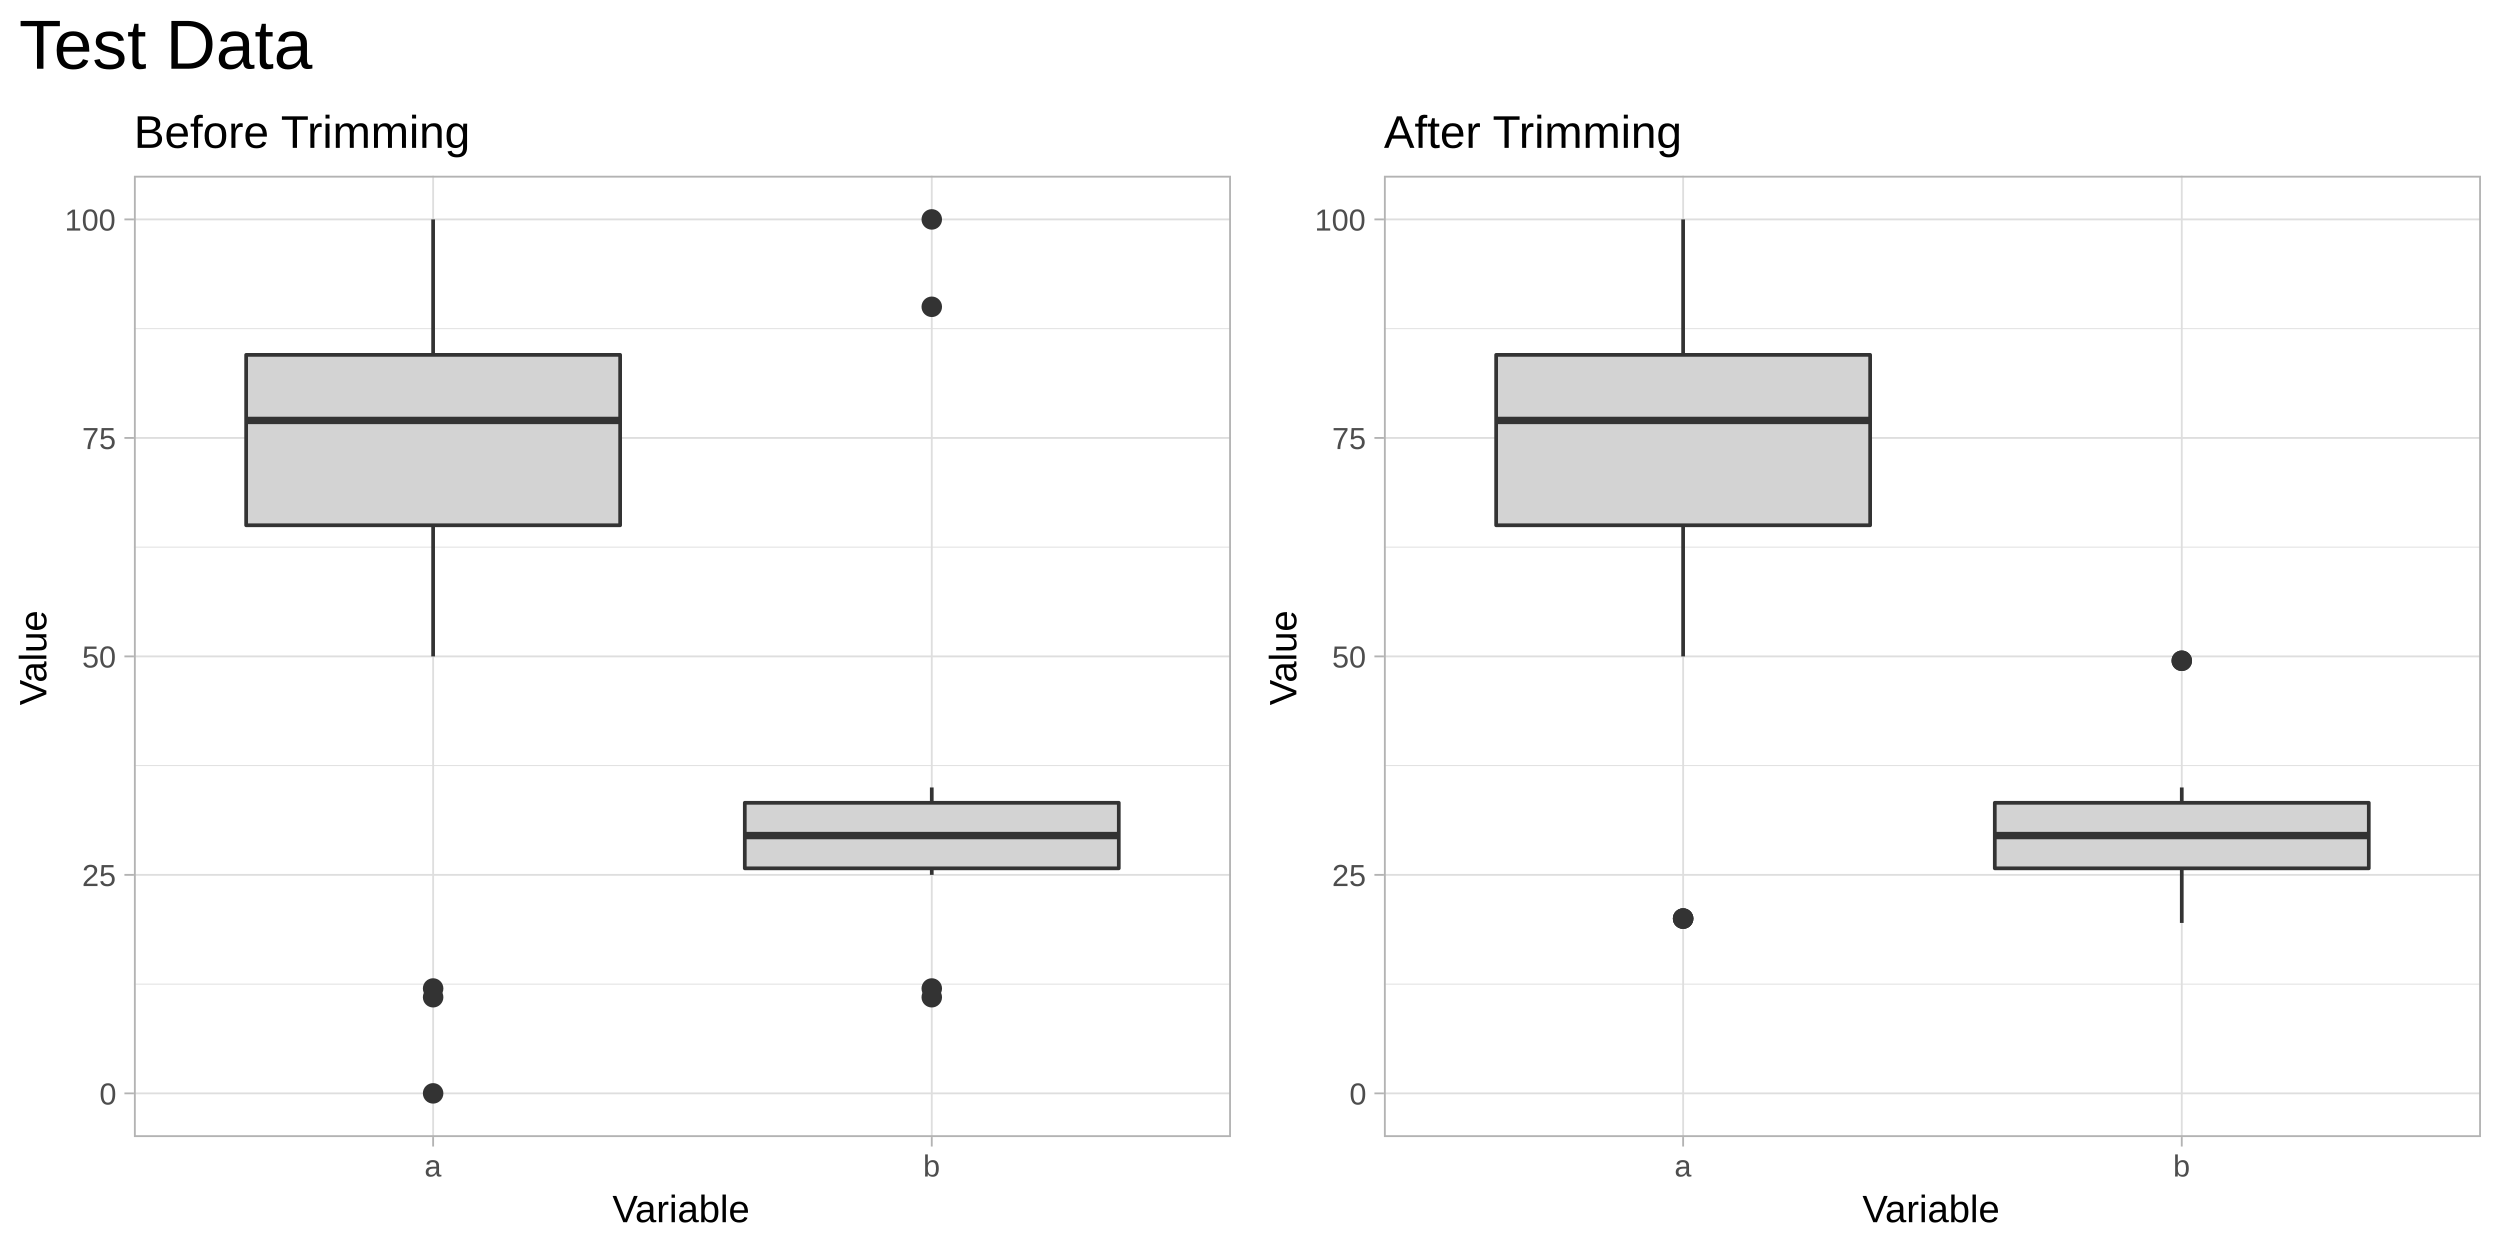
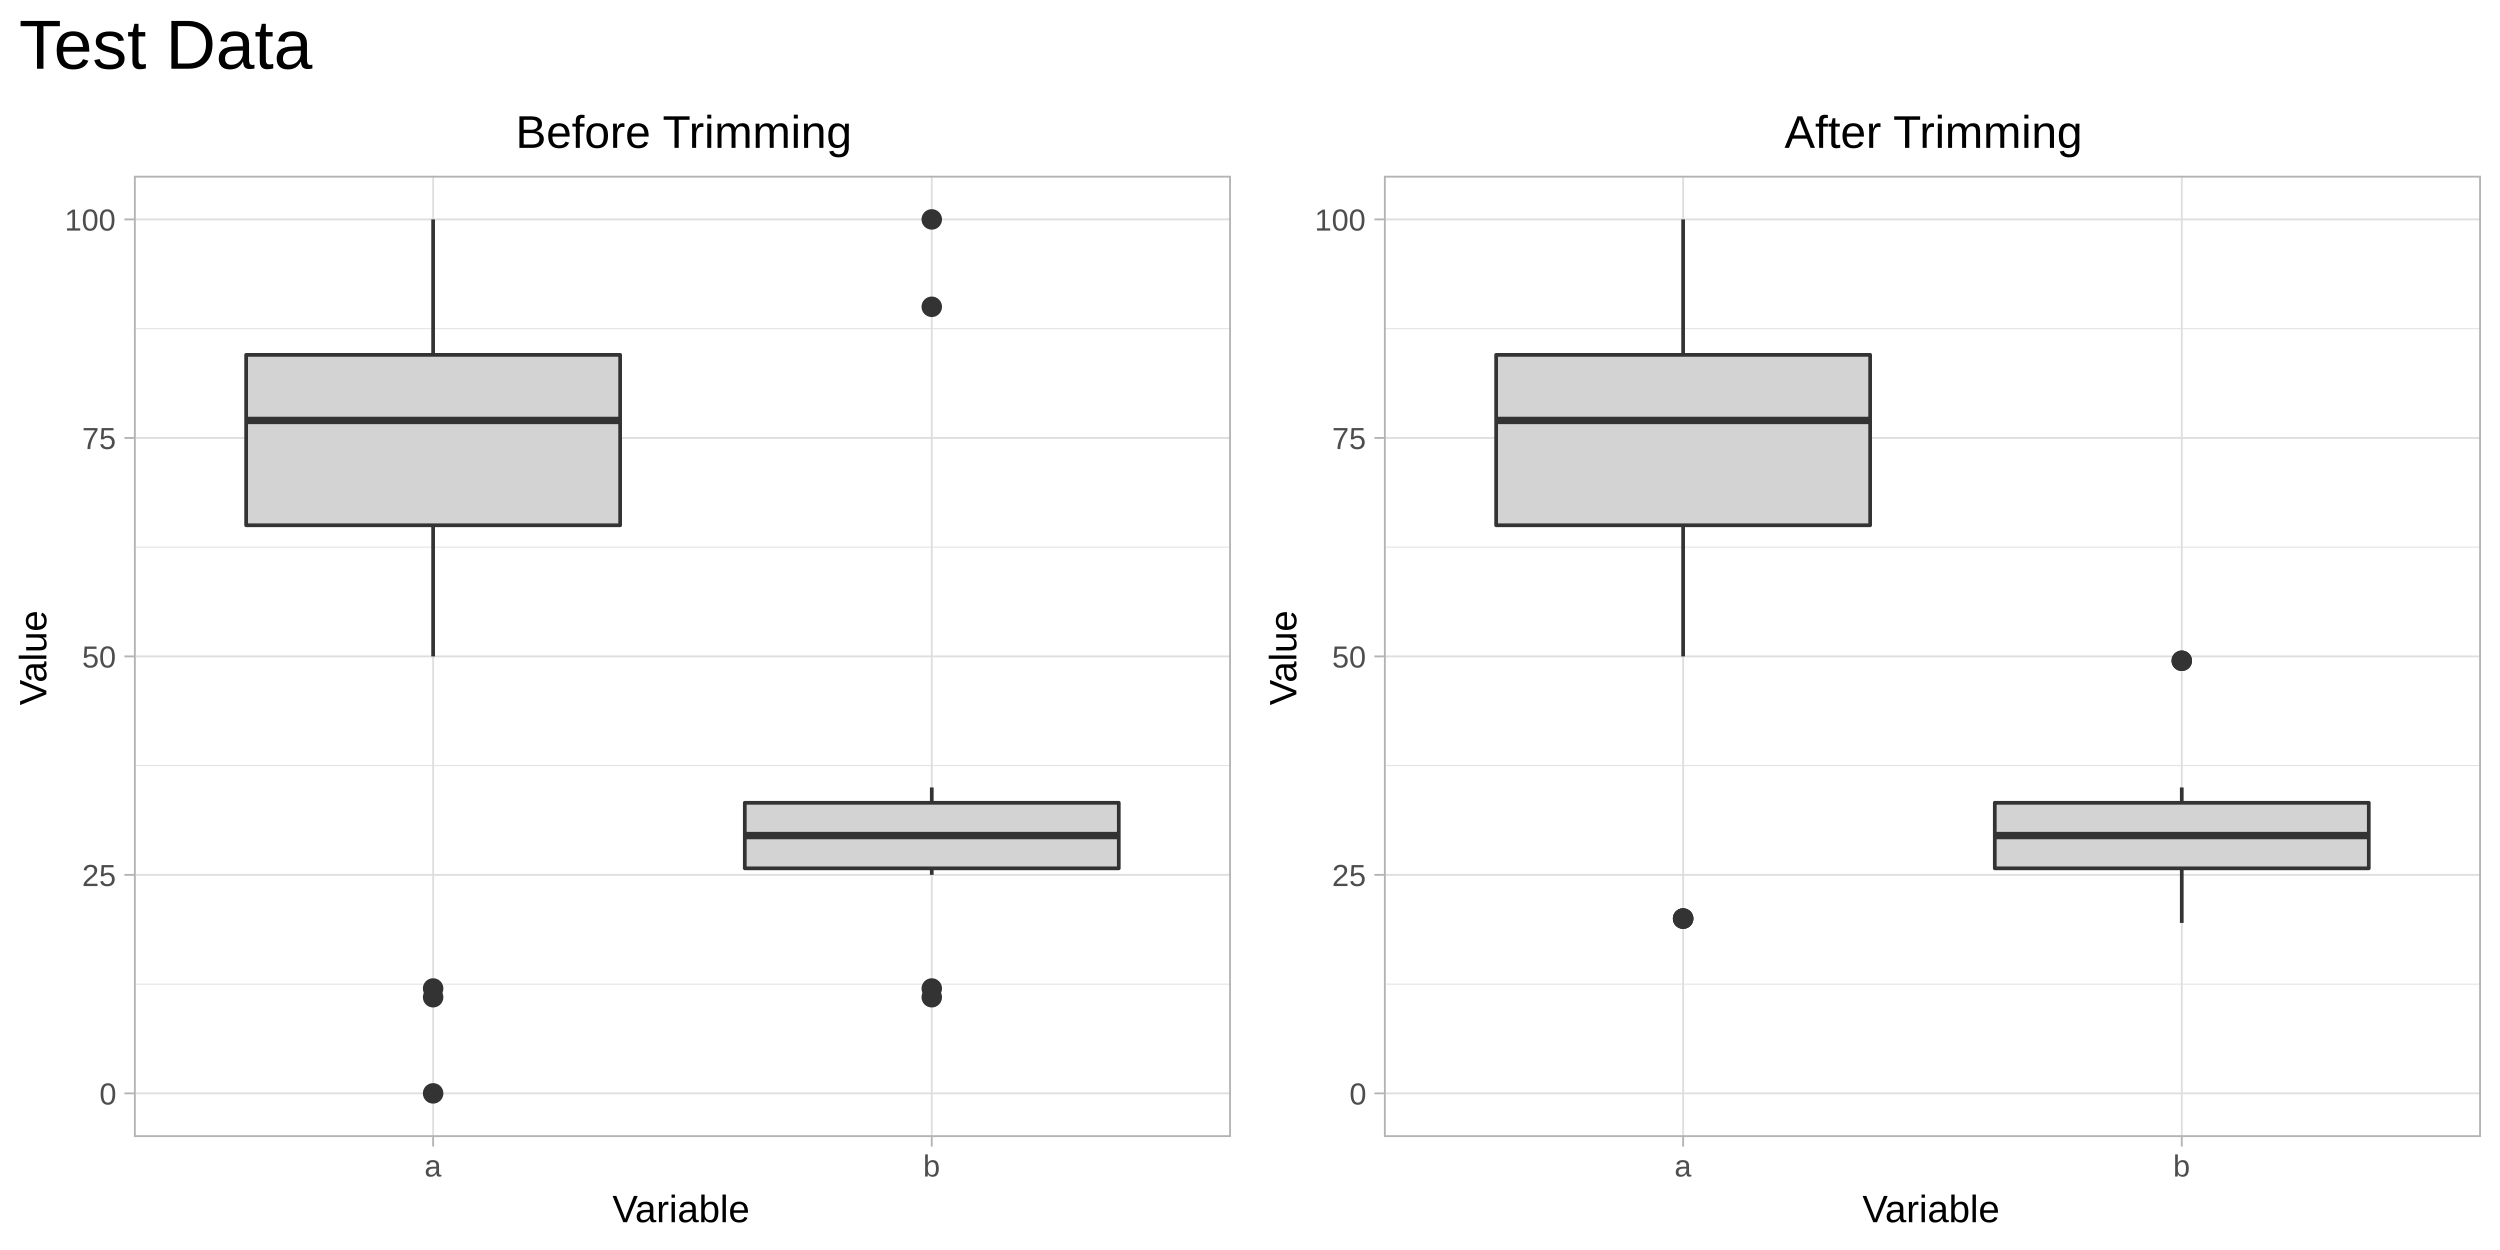
<svg xmlns="http://www.w3.org/2000/svg" viewBox="0 0 720.00 360.00">
  <defs>
    <style type="text/css">
    line, polyline, path, rect, circle {
      fill: none;
      stroke: #000000;
      stroke-linecap: round;
      stroke-linejoin: round;
      stroke-miterlimit: 10.00;
    }
  </style>
  </defs>
  <rect width="100%" height="100%" style="stroke: none; fill: #FFFFFF;" />
  <rect x="0.00" y="0.00" width="720.00" height="360.00" style="stroke-width: 1.07; stroke: #FFFFFF; fill: #FFFFFF;" />
  <defs>
    <clipPath id="cpMzguNTczfDM1NC41MjF8MzI3LjQ3NHw1MC42MDUz">
      <rect x="38.57" y="50.61" width="315.95" height="276.87" />
    </clipPath>
  </defs>
  <rect x="38.57" y="50.61" width="315.95" height="276.87" style="stroke-width: 1.07; stroke: none; fill: #FFFFFF;" clip-path="url(#cpMzguNTczfDM1NC41MjF8MzI3LjQ3NHw1MC42MDUz)" />
  <polyline points="38.57,283.43 354.52,283.43 " style="stroke-width: 0.27; stroke: #DEDEDE; stroke-linecap: butt;" clip-path="url(#cpMzguNTczfDM1NC41MjF8MzI3LjQ3NHw1MC42MDUz)" />
  <polyline points="38.57,220.50 354.52,220.50 " style="stroke-width: 0.27; stroke: #DEDEDE; stroke-linecap: butt;" clip-path="url(#cpMzguNTczfDM1NC41MjF8MzI3LjQ3NHw1MC42MDUz)" />
  <polyline points="38.57,157.58 354.52,157.58 " style="stroke-width: 0.27; stroke: #DEDEDE; stroke-linecap: butt;" clip-path="url(#cpMzguNTczfDM1NC41MjF8MzI3LjQ3NHw1MC42MDUz)" />
  <polyline points="38.57,94.65 354.52,94.65 " style="stroke-width: 0.27; stroke: #DEDEDE; stroke-linecap: butt;" clip-path="url(#cpMzguNTczfDM1NC41MjF8MzI3LjQ3NHw1MC42MDUz)" />
  <polyline points="38.57,314.89 354.52,314.89 " style="stroke-width: 0.53; stroke: #DEDEDE; stroke-linecap: butt;" clip-path="url(#cpMzguNTczfDM1NC41MjF8MzI3LjQ3NHw1MC42MDUz)" />
  <polyline points="38.57,251.96 354.52,251.96 " style="stroke-width: 0.53; stroke: #DEDEDE; stroke-linecap: butt;" clip-path="url(#cpMzguNTczfDM1NC41MjF8MzI3LjQ3NHw1MC42MDUz)" />
  <polyline points="38.57,189.04 354.52,189.04 " style="stroke-width: 0.53; stroke: #DEDEDE; stroke-linecap: butt;" clip-path="url(#cpMzguNTczfDM1NC41MjF8MzI3LjQ3NHw1MC42MDUz)" />
  <polyline points="38.57,126.12 354.52,126.12 " style="stroke-width: 0.53; stroke: #DEDEDE; stroke-linecap: butt;" clip-path="url(#cpMzguNTczfDM1NC41MjF8MzI3LjQ3NHw1MC42MDUz)" />
  <polyline points="38.57,63.19 354.52,63.19 " style="stroke-width: 0.53; stroke: #DEDEDE; stroke-linecap: butt;" clip-path="url(#cpMzguNTczfDM1NC41MjF8MzI3LjQ3NHw1MC42MDUz)" />
  <polyline points="124.74,327.47 124.74,50.61 " style="stroke-width: 0.53; stroke: #DEDEDE; stroke-linecap: butt;" clip-path="url(#cpMzguNTczfDM1NC41MjF8MzI3LjQ3NHw1MC42MDUz)" />
  <polyline points="268.35,327.47 268.35,50.61 " style="stroke-width: 0.53; stroke: #DEDEDE; stroke-linecap: butt;" clip-path="url(#cpMzguNTczfDM1NC41MjF8MzI3LjQ3NHw1MC42MDUz)" />
  <circle cx="124.74" cy="314.89" r="1.95pt" style="stroke-width: 0.71; stroke: #333333; fill: #333333;" clip-path="url(#cpMzguNTczfDM1NC41MjF8MzI3LjQ3NHw1MC42MDUz)" />
  <circle cx="124.74" cy="287.20" r="1.95pt" style="stroke-width: 0.71; stroke: #333333; fill: #333333;" clip-path="url(#cpMzguNTczfDM1NC41MjF8MzI3LjQ3NHw1MC42MDUz)" />
  <circle cx="124.74" cy="284.69" r="1.95pt" style="stroke-width: 0.71; stroke: #333333; fill: #333333;" clip-path="url(#cpMzguNTczfDM1NC41MjF8MzI3LjQ3NHw1MC42MDUz)" />
  <line x1="124.74" y1="102.20" x2="124.74" y2="63.19" style="stroke-width: 1.07; stroke: #333333; stroke-linecap: butt;" clip-path="url(#cpMzguNTczfDM1NC41MjF8MzI3LjQ3NHw1MC42MDUz)" />
  <line x1="124.74" y1="151.28" x2="124.74" y2="189.04" style="stroke-width: 1.07; stroke: #333333; stroke-linecap: butt;" clip-path="url(#cpMzguNTczfDM1NC41MjF8MzI3LjQ3NHw1MC42MDUz)" />
  <polyline points="70.89,102.20 70.89,151.28 178.60,151.28 178.60,102.20 70.89,102.20 " style="stroke-width: 1.07; stroke: #333333; fill: #D3D3D3;" clip-path="url(#cpMzguNTczfDM1NC41MjF8MzI3LjQ3NHw1MC42MDUz)" />
  <line x1="70.89" y1="121.08" x2="178.60" y2="121.08" style="stroke-width: 2.13; stroke: #333333; stroke-linecap: butt;" clip-path="url(#cpMzguNTczfDM1NC41MjF8MzI3LjQ3NHw1MC42MDUz)" />
  <circle cx="268.35" cy="287.20" r="1.95pt" style="stroke-width: 0.71; stroke: #333333; fill: #333333;" clip-path="url(#cpMzguNTczfDM1NC41MjF8MzI3LjQ3NHw1MC42MDUz)" />
  <circle cx="268.35" cy="284.69" r="1.95pt" style="stroke-width: 0.71; stroke: #333333; fill: #333333;" clip-path="url(#cpMzguNTczfDM1NC41MjF8MzI3LjQ3NHw1MC42MDUz)" />
  <circle cx="268.35" cy="63.19" r="1.95pt" style="stroke-width: 0.71; stroke: #333333; fill: #333333;" clip-path="url(#cpMzguNTczfDM1NC41MjF8MzI3LjQ3NHw1MC42MDUz)" />
  <circle cx="268.35" cy="88.36" r="1.95pt" style="stroke-width: 0.71; stroke: #333333; fill: #333333;" clip-path="url(#cpMzguNTczfDM1NC41MjF8MzI3LjQ3NHw1MC42MDUz)" />
  <line x1="268.35" y1="231.20" x2="268.35" y2="226.79" style="stroke-width: 1.07; stroke: #333333; stroke-linecap: butt;" clip-path="url(#cpMzguNTczfDM1NC41MjF8MzI3LjQ3NHw1MC42MDUz)" />
  <line x1="268.35" y1="250.08" x2="268.35" y2="251.96" style="stroke-width: 1.07; stroke: #333333; stroke-linecap: butt;" clip-path="url(#cpMzguNTczfDM1NC41MjF8MzI3LjQ3NHw1MC42MDUz)" />
  <polyline points="214.50,231.20 214.50,250.08 322.21,250.08 322.21,231.20 214.50,231.20 " style="stroke-width: 1.07; stroke: #333333; fill: #D3D3D3;" clip-path="url(#cpMzguNTczfDM1NC41MjF8MzI3LjQ3NHw1MC42MDUz)" />
  <line x1="214.50" y1="240.64" x2="322.21" y2="240.64" style="stroke-width: 2.13; stroke: #333333; stroke-linecap: butt;" clip-path="url(#cpMzguNTczfDM1NC41MjF8MzI3LjQ3NHw1MC42MDUz)" />
  <rect x="38.57" y="50.61" width="315.95" height="276.87" style="stroke-width: 1.07; stroke: #B3B3B3;" clip-path="url(#cpMzguNTczfDM1NC41MjF8MzI3LjQ3NHw1MC42MDUz)" />
  <defs>
    <clipPath id="cpMHw3MjB8MzYwfDA=">
      <rect x="0.00" y="0.00" width="720.00" height="360.00" />
    </clipPath>
  </defs>
  <defs>
    <clipPath id="cpMzk4LjU3M3w3MTQuNTIxfDMyNy40NzR8NTAuNjA1Mw==">
      <rect x="398.57" y="50.61" width="315.95" height="276.87" />
    </clipPath>
  </defs>
  <rect x="398.57" y="50.61" width="315.95" height="276.87" style="stroke-width: 1.07; stroke: none; fill: #FFFFFF;" clip-path="url(#cpMzk4LjU3M3w3MTQuNTIxfDMyNy40NzR8NTAuNjA1Mw==)" />
  <polyline points="398.57,283.43 714.52,283.43 " style="stroke-width: 0.27; stroke: #DEDEDE; stroke-linecap: butt;" clip-path="url(#cpMzk4LjU3M3w3MTQuNTIxfDMyNy40NzR8NTAuNjA1Mw==)" />
  <polyline points="398.57,220.50 714.52,220.50 " style="stroke-width: 0.27; stroke: #DEDEDE; stroke-linecap: butt;" clip-path="url(#cpMzk4LjU3M3w3MTQuNTIxfDMyNy40NzR8NTAuNjA1Mw==)" />
  <polyline points="398.57,157.58 714.52,157.58 " style="stroke-width: 0.27; stroke: #DEDEDE; stroke-linecap: butt;" clip-path="url(#cpMzk4LjU3M3w3MTQuNTIxfDMyNy40NzR8NTAuNjA1Mw==)" />
  <polyline points="398.57,94.65 714.52,94.65 " style="stroke-width: 0.27; stroke: #DEDEDE; stroke-linecap: butt;" clip-path="url(#cpMzk4LjU3M3w3MTQuNTIxfDMyNy40NzR8NTAuNjA1Mw==)" />
  <polyline points="398.57,314.89 714.52,314.89 " style="stroke-width: 0.53; stroke: #DEDEDE; stroke-linecap: butt;" clip-path="url(#cpMzk4LjU3M3w3MTQuNTIxfDMyNy40NzR8NTAuNjA1Mw==)" />
  <polyline points="398.57,251.96 714.52,251.96 " style="stroke-width: 0.53; stroke: #DEDEDE; stroke-linecap: butt;" clip-path="url(#cpMzk4LjU3M3w3MTQuNTIxfDMyNy40NzR8NTAuNjA1Mw==)" />
  <polyline points="398.57,189.04 714.52,189.04 " style="stroke-width: 0.53; stroke: #DEDEDE; stroke-linecap: butt;" clip-path="url(#cpMzk4LjU3M3w3MTQuNTIxfDMyNy40NzR8NTAuNjA1Mw==)" />
  <polyline points="398.57,126.12 714.52,126.12 " style="stroke-width: 0.53; stroke: #DEDEDE; stroke-linecap: butt;" clip-path="url(#cpMzk4LjU3M3w3MTQuNTIxfDMyNy40NzR8NTAuNjA1Mw==)" />
  <polyline points="398.57,63.19 714.52,63.19 " style="stroke-width: 0.53; stroke: #DEDEDE; stroke-linecap: butt;" clip-path="url(#cpMzk4LjU3M3w3MTQuNTIxfDMyNy40NzR8NTAuNjA1Mw==)" />
  <polyline points="484.74,327.47 484.74,50.61 " style="stroke-width: 0.53; stroke: #DEDEDE; stroke-linecap: butt;" clip-path="url(#cpMzk4LjU3M3w3MTQuNTIxfDMyNy40NzR8NTAuNjA1Mw==)" />
  <polyline points="628.35,327.47 628.35,50.61 " style="stroke-width: 0.53; stroke: #DEDEDE; stroke-linecap: butt;" clip-path="url(#cpMzk4LjU3M3w3MTQuNTIxfDMyNy40NzR8NTAuNjA1Mw==)" />
  <circle cx="484.74" cy="264.55" r="1.95pt" style="stroke-width: 0.71; stroke: #333333; fill: #333333;" clip-path="url(#cpMzk4LjU3M3w3MTQuNTIxfDMyNy40NzR8NTAuNjA1Mw==)" />
  <circle cx="484.74" cy="264.55" r="1.95pt" style="stroke-width: 0.71; stroke: #333333; fill: #333333;" clip-path="url(#cpMzk4LjU3M3w3MTQuNTIxfDMyNy40NzR8NTAuNjA1Mw==)" />
  <circle cx="484.74" cy="264.55" r="1.95pt" style="stroke-width: 0.71; stroke: #333333; fill: #333333;" clip-path="url(#cpMzk4LjU3M3w3MTQuNTIxfDMyNy40NzR8NTAuNjA1Mw==)" />
  <line x1="484.74" y1="102.20" x2="484.74" y2="63.19" style="stroke-width: 1.07; stroke: #333333; stroke-linecap: butt;" clip-path="url(#cpMzk4LjU3M3w3MTQuNTIxfDMyNy40NzR8NTAuNjA1Mw==)" />
  <line x1="484.74" y1="151.28" x2="484.74" y2="189.04" style="stroke-width: 1.07; stroke: #333333; stroke-linecap: butt;" clip-path="url(#cpMzk4LjU3M3w3MTQuNTIxfDMyNy40NzR8NTAuNjA1Mw==)" />
  <polyline points="430.89,102.20 430.89,151.28 538.60,151.28 538.60,102.20 430.89,102.20 " style="stroke-width: 1.07; stroke: #333333; fill: #D3D3D3;" clip-path="url(#cpMzk4LjU3M3w3MTQuNTIxfDMyNy40NzR8NTAuNjA1Mw==)" />
  <line x1="430.89" y1="121.08" x2="538.60" y2="121.08" style="stroke-width: 2.13; stroke: #333333; stroke-linecap: butt;" clip-path="url(#cpMzk4LjU3M3w3MTQuNTIxfDMyNy40NzR8NTAuNjA1Mw==)" />
  <circle cx="628.35" cy="190.30" r="1.95pt" style="stroke-width: 0.71; stroke: #333333; fill: #333333;" clip-path="url(#cpMzk4LjU3M3w3MTQuNTIxfDMyNy40NzR8NTAuNjA1Mw==)" />
  <circle cx="628.35" cy="190.30" r="1.95pt" style="stroke-width: 0.71; stroke: #333333; fill: #333333;" clip-path="url(#cpMzk4LjU3M3w3MTQuNTIxfDMyNy40NzR8NTAuNjA1Mw==)" />
  <line x1="628.35" y1="231.20" x2="628.35" y2="226.79" style="stroke-width: 1.07; stroke: #333333; stroke-linecap: butt;" clip-path="url(#cpMzk4LjU3M3w3MTQuNTIxfDMyNy40NzR8NTAuNjA1Mw==)" />
  <line x1="628.35" y1="250.08" x2="628.35" y2="265.81" style="stroke-width: 1.07; stroke: #333333; stroke-linecap: butt;" clip-path="url(#cpMzk4LjU3M3w3MTQuNTIxfDMyNy40NzR8NTAuNjA1Mw==)" />
  <polyline points="574.50,231.20 574.50,250.08 682.21,250.08 682.21,231.20 574.50,231.20 " style="stroke-width: 1.07; stroke: #333333; fill: #D3D3D3;" clip-path="url(#cpMzk4LjU3M3w3MTQuNTIxfDMyNy40NzR8NTAuNjA1Mw==)" />
  <line x1="574.50" y1="240.64" x2="682.21" y2="240.64" style="stroke-width: 2.13; stroke: #333333; stroke-linecap: butt;" clip-path="url(#cpMzk4LjU3M3w3MTQuNTIxfDMyNy40NzR8NTAuNjA1Mw==)" />
  <rect x="398.57" y="50.61" width="315.95" height="276.87" style="stroke-width: 1.07; stroke: #B3B3B3;" clip-path="url(#cpMzk4LjU3M3w3MTQuNTIxfDMyNy40NzR8NTAuNjA1Mw==)" />
  <defs>
    <clipPath id="cpMHw3MjB8MzYwfDA=">
      <rect x="0.00" y="0.00" width="720.00" height="360.00" />
    </clipPath>
  </defs>
  <g clip-path="url(#cpMHw3MjB8MzYwfDA=)">
    <text x="28.64" y="318.11" style="font-size: 8.80px; fill: #4D4D4D; font-family: Arial;" textLength="5.01px" lengthAdjust="spacingAndGlyphs">0</text>
  </g>
  <g clip-path="url(#cpMHw3MjB8MzYwfDA=)">
    <text x="23.63" y="255.18" style="font-size: 8.80px; fill: #4D4D4D; font-family: Arial;" textLength="10.01px" lengthAdjust="spacingAndGlyphs">25</text>
  </g>
  <g clip-path="url(#cpMHw3MjB8MzYwfDA=)">
    <text x="23.63" y="192.26" style="font-size: 8.80px; fill: #4D4D4D; font-family: Arial;" textLength="10.01px" lengthAdjust="spacingAndGlyphs">50</text>
  </g>
  <g clip-path="url(#cpMHw3MjB8MzYwfDA=)">
    <text x="23.63" y="129.33" style="font-size: 8.80px; fill: #4D4D4D; font-family: Arial;" textLength="10.01px" lengthAdjust="spacingAndGlyphs">75</text>
  </g>
  <g clip-path="url(#cpMHw3MjB8MzYwfDA=)">
    <text x="18.63" y="66.41" style="font-size: 8.80px; fill: #4D4D4D; font-family: Arial;" textLength="15.02px" lengthAdjust="spacingAndGlyphs">100</text>
  </g>
  <polyline points="35.83,314.89 38.57,314.89 " style="stroke-width: 0.53; stroke: #B3B3B3; stroke-linecap: butt;" clip-path="url(#cpMHw3MjB8MzYwfDA=)" />
  <polyline points="35.83,251.96 38.57,251.96 " style="stroke-width: 0.53; stroke: #B3B3B3; stroke-linecap: butt;" clip-path="url(#cpMHw3MjB8MzYwfDA=)" />
  <polyline points="35.83,189.04 38.57,189.04 " style="stroke-width: 0.53; stroke: #B3B3B3; stroke-linecap: butt;" clip-path="url(#cpMHw3MjB8MzYwfDA=)" />
  <polyline points="35.83,126.12 38.57,126.12 " style="stroke-width: 0.53; stroke: #B3B3B3; stroke-linecap: butt;" clip-path="url(#cpMHw3MjB8MzYwfDA=)" />
  <polyline points="35.83,63.19 38.57,63.19 " style="stroke-width: 0.53; stroke: #B3B3B3; stroke-linecap: butt;" clip-path="url(#cpMHw3MjB8MzYwfDA=)" />
  <g clip-path="url(#cpMHw3MjB8MzYwfDA=)">
    <text x="388.64" y="318.11" style="font-size: 8.80px; fill: #4D4D4D; font-family: Arial;" textLength="5.01px" lengthAdjust="spacingAndGlyphs">0</text>
  </g>
  <g clip-path="url(#cpMHw3MjB8MzYwfDA=)">
    <text x="383.63" y="255.18" style="font-size: 8.80px; fill: #4D4D4D; font-family: Arial;" textLength="10.01px" lengthAdjust="spacingAndGlyphs">25</text>
  </g>
  <g clip-path="url(#cpMHw3MjB8MzYwfDA=)">
    <text x="383.63" y="192.26" style="font-size: 8.80px; fill: #4D4D4D; font-family: Arial;" textLength="10.01px" lengthAdjust="spacingAndGlyphs">50</text>
  </g>
  <g clip-path="url(#cpMHw3MjB8MzYwfDA=)">
    <text x="383.63" y="129.33" style="font-size: 8.80px; fill: #4D4D4D; font-family: Arial;" textLength="10.01px" lengthAdjust="spacingAndGlyphs">75</text>
  </g>
  <g clip-path="url(#cpMHw3MjB8MzYwfDA=)">
    <text x="378.63" y="66.41" style="font-size: 8.80px; fill: #4D4D4D; font-family: Arial;" textLength="15.02px" lengthAdjust="spacingAndGlyphs">100</text>
  </g>
  <polyline points="395.83,314.89 398.57,314.89 " style="stroke-width: 0.53; stroke: #B3B3B3; stroke-linecap: butt;" clip-path="url(#cpMHw3MjB8MzYwfDA=)" />
  <polyline points="395.83,251.96 398.57,251.96 " style="stroke-width: 0.53; stroke: #B3B3B3; stroke-linecap: butt;" clip-path="url(#cpMHw3MjB8MzYwfDA=)" />
  <polyline points="395.83,189.04 398.57,189.04 " style="stroke-width: 0.53; stroke: #B3B3B3; stroke-linecap: butt;" clip-path="url(#cpMHw3MjB8MzYwfDA=)" />
  <polyline points="395.83,126.12 398.57,126.12 " style="stroke-width: 0.53; stroke: #B3B3B3; stroke-linecap: butt;" clip-path="url(#cpMHw3MjB8MzYwfDA=)" />
  <polyline points="395.83,63.19 398.57,63.19 " style="stroke-width: 0.53; stroke: #B3B3B3; stroke-linecap: butt;" clip-path="url(#cpMHw3MjB8MzYwfDA=)" />
  <polyline points="124.74,330.21 124.74,327.47 " style="stroke-width: 0.53; stroke: #B3B3B3; stroke-linecap: butt;" clip-path="url(#cpMHw3MjB8MzYwfDA=)" />
  <polyline points="268.35,330.21 268.35,327.47 " style="stroke-width: 0.53; stroke: #B3B3B3; stroke-linecap: butt;" clip-path="url(#cpMHw3MjB8MzYwfDA=)" />
  <g clip-path="url(#cpMHw3MjB8MzYwfDA=)">
    <text x="122.24" y="338.84" style="font-size: 8.80px; fill: #4D4D4D; font-family: Arial;" textLength="5.01px" lengthAdjust="spacingAndGlyphs">a</text>
  </g>
  <g clip-path="url(#cpMHw3MjB8MzYwfDA=)">
    <text x="265.85" y="338.84" style="font-size: 8.80px; fill: #4D4D4D; font-family: Arial;" textLength="5.01px" lengthAdjust="spacingAndGlyphs">b</text>
  </g>
  <polyline points="484.74,330.21 484.74,327.47 " style="stroke-width: 0.53; stroke: #B3B3B3; stroke-linecap: butt;" clip-path="url(#cpMHw3MjB8MzYwfDA=)" />
  <polyline points="628.35,330.21 628.35,327.47 " style="stroke-width: 0.53; stroke: #B3B3B3; stroke-linecap: butt;" clip-path="url(#cpMHw3MjB8MzYwfDA=)" />
  <g clip-path="url(#cpMHw3MjB8MzYwfDA=)">
    <text x="482.24" y="338.84" style="font-size: 8.80px; fill: #4D4D4D; font-family: Arial;" textLength="5.01px" lengthAdjust="spacingAndGlyphs">a</text>
  </g>
  <g clip-path="url(#cpMHw3MjB8MzYwfDA=)">
    <text x="625.85" y="338.84" style="font-size: 8.80px; fill: #4D4D4D; font-family: Arial;" textLength="5.01px" lengthAdjust="spacingAndGlyphs">b</text>
  </g>
  <g clip-path="url(#cpMHw3MjB8MzYwfDA=)">
    <text x="176.37" y="351.99" style="font-size: 11.00px; font-family: Arial;" textLength="40.36px" lengthAdjust="spacingAndGlyphs">Variable</text>
  </g>
  <g clip-path="url(#cpMHw3MjB8MzYwfDA=)">
    <text x="536.37" y="351.99" style="font-size: 11.00px; font-family: Arial;" textLength="40.36px" lengthAdjust="spacingAndGlyphs">Variable</text>
  </g>
  <g clip-path="url(#cpMHw3MjB8MzYwfDA=)">
    <text transform="translate(13.35,203.11) rotate(-90)" style="font-size: 11.00px; font-family: Arial;" textLength="28.13px" lengthAdjust="spacingAndGlyphs">Value</text>
  </g>
  <g clip-path="url(#cpMHw3MjB8MzYwfDA=)">
    <text transform="translate(373.35,203.11) rotate(-90)" style="font-size: 11.00px; font-family: Arial;" textLength="28.13px" lengthAdjust="spacingAndGlyphs">Value</text>
  </g>
  <g clip-path="url(#cpMHw3MjB8MzYwfDA=)">
-     <text x="38.57" y="42.59" style="font-size: 13.20px; font-family: Arial;" textLength="96.08px" lengthAdjust="spacingAndGlyphs">Before Trimming</text>
+     <text x="148.51" y="42.59" style="font-size: 13.20px; font-family: Arial;" textLength="96.08px" lengthAdjust="spacingAndGlyphs">Before Trimming</text>
  </g>
  <g clip-path="url(#cpMHw3MjB8MzYwfDA=)">
-     <text x="398.57" y="42.59" style="font-size: 13.20px; font-family: Arial;" textLength="85.23px" lengthAdjust="spacingAndGlyphs">After Trimming</text>
+     <text x="513.93" y="42.59" style="font-size: 13.20px; font-family: Arial;" textLength="85.23px" lengthAdjust="spacingAndGlyphs">After Trimming</text>
  </g>
  <defs>
    <clipPath id="cpNS40Nzk0NXw3MTQuNTIxfDI3LjgwMjd8NS40Nzk0NQ==">
      <rect x="5.48" y="5.48" width="709.04" height="22.32" />
    </clipPath>
  </defs>
  <g clip-path="url(#cpNS40Nzk0NXw3MTQuNTIxfDI3LjgwMjd8NS40Nzk0NQ==)">
    <text x="5.48" y="19.79" style="font-size: 20.00px; font-family: Arial;" textLength="86.70px" lengthAdjust="spacingAndGlyphs">Test Data</text>
  </g>
  <defs>
    <clipPath id="cpMHw3MjB8MzYwfDA=">
      <rect x="0.00" y="0.00" width="720.00" height="360.00" />
    </clipPath>
  </defs>
  <defs>
    <clipPath id="cpNS40Nzk0NXw3MTQuNTIxfDI3LjgwMjd8MjcuODAyNw==">
      <rect x="5.48" y="27.80" width="709.04" height="0.00" />
    </clipPath>
  </defs>
  <defs>
    <clipPath id="cpMHw3MjB8MzYwfDA=">
      <rect x="0.00" y="0.00" width="720.00" height="360.00" />
    </clipPath>
  </defs>
  <defs>
    <clipPath id="cpNS40Nzk0NXw3MTQuNTIxfDM1NC41MjF8MzU0LjUyMQ==">
      <rect x="5.48" y="354.52" width="709.04" height="0.00" />
    </clipPath>
  </defs>
  <defs>
    <clipPath id="cpMHw3MjB8MzYwfDA=">
      <rect x="0.00" y="0.00" width="720.00" height="360.00" />
    </clipPath>
  </defs>
</svg>
